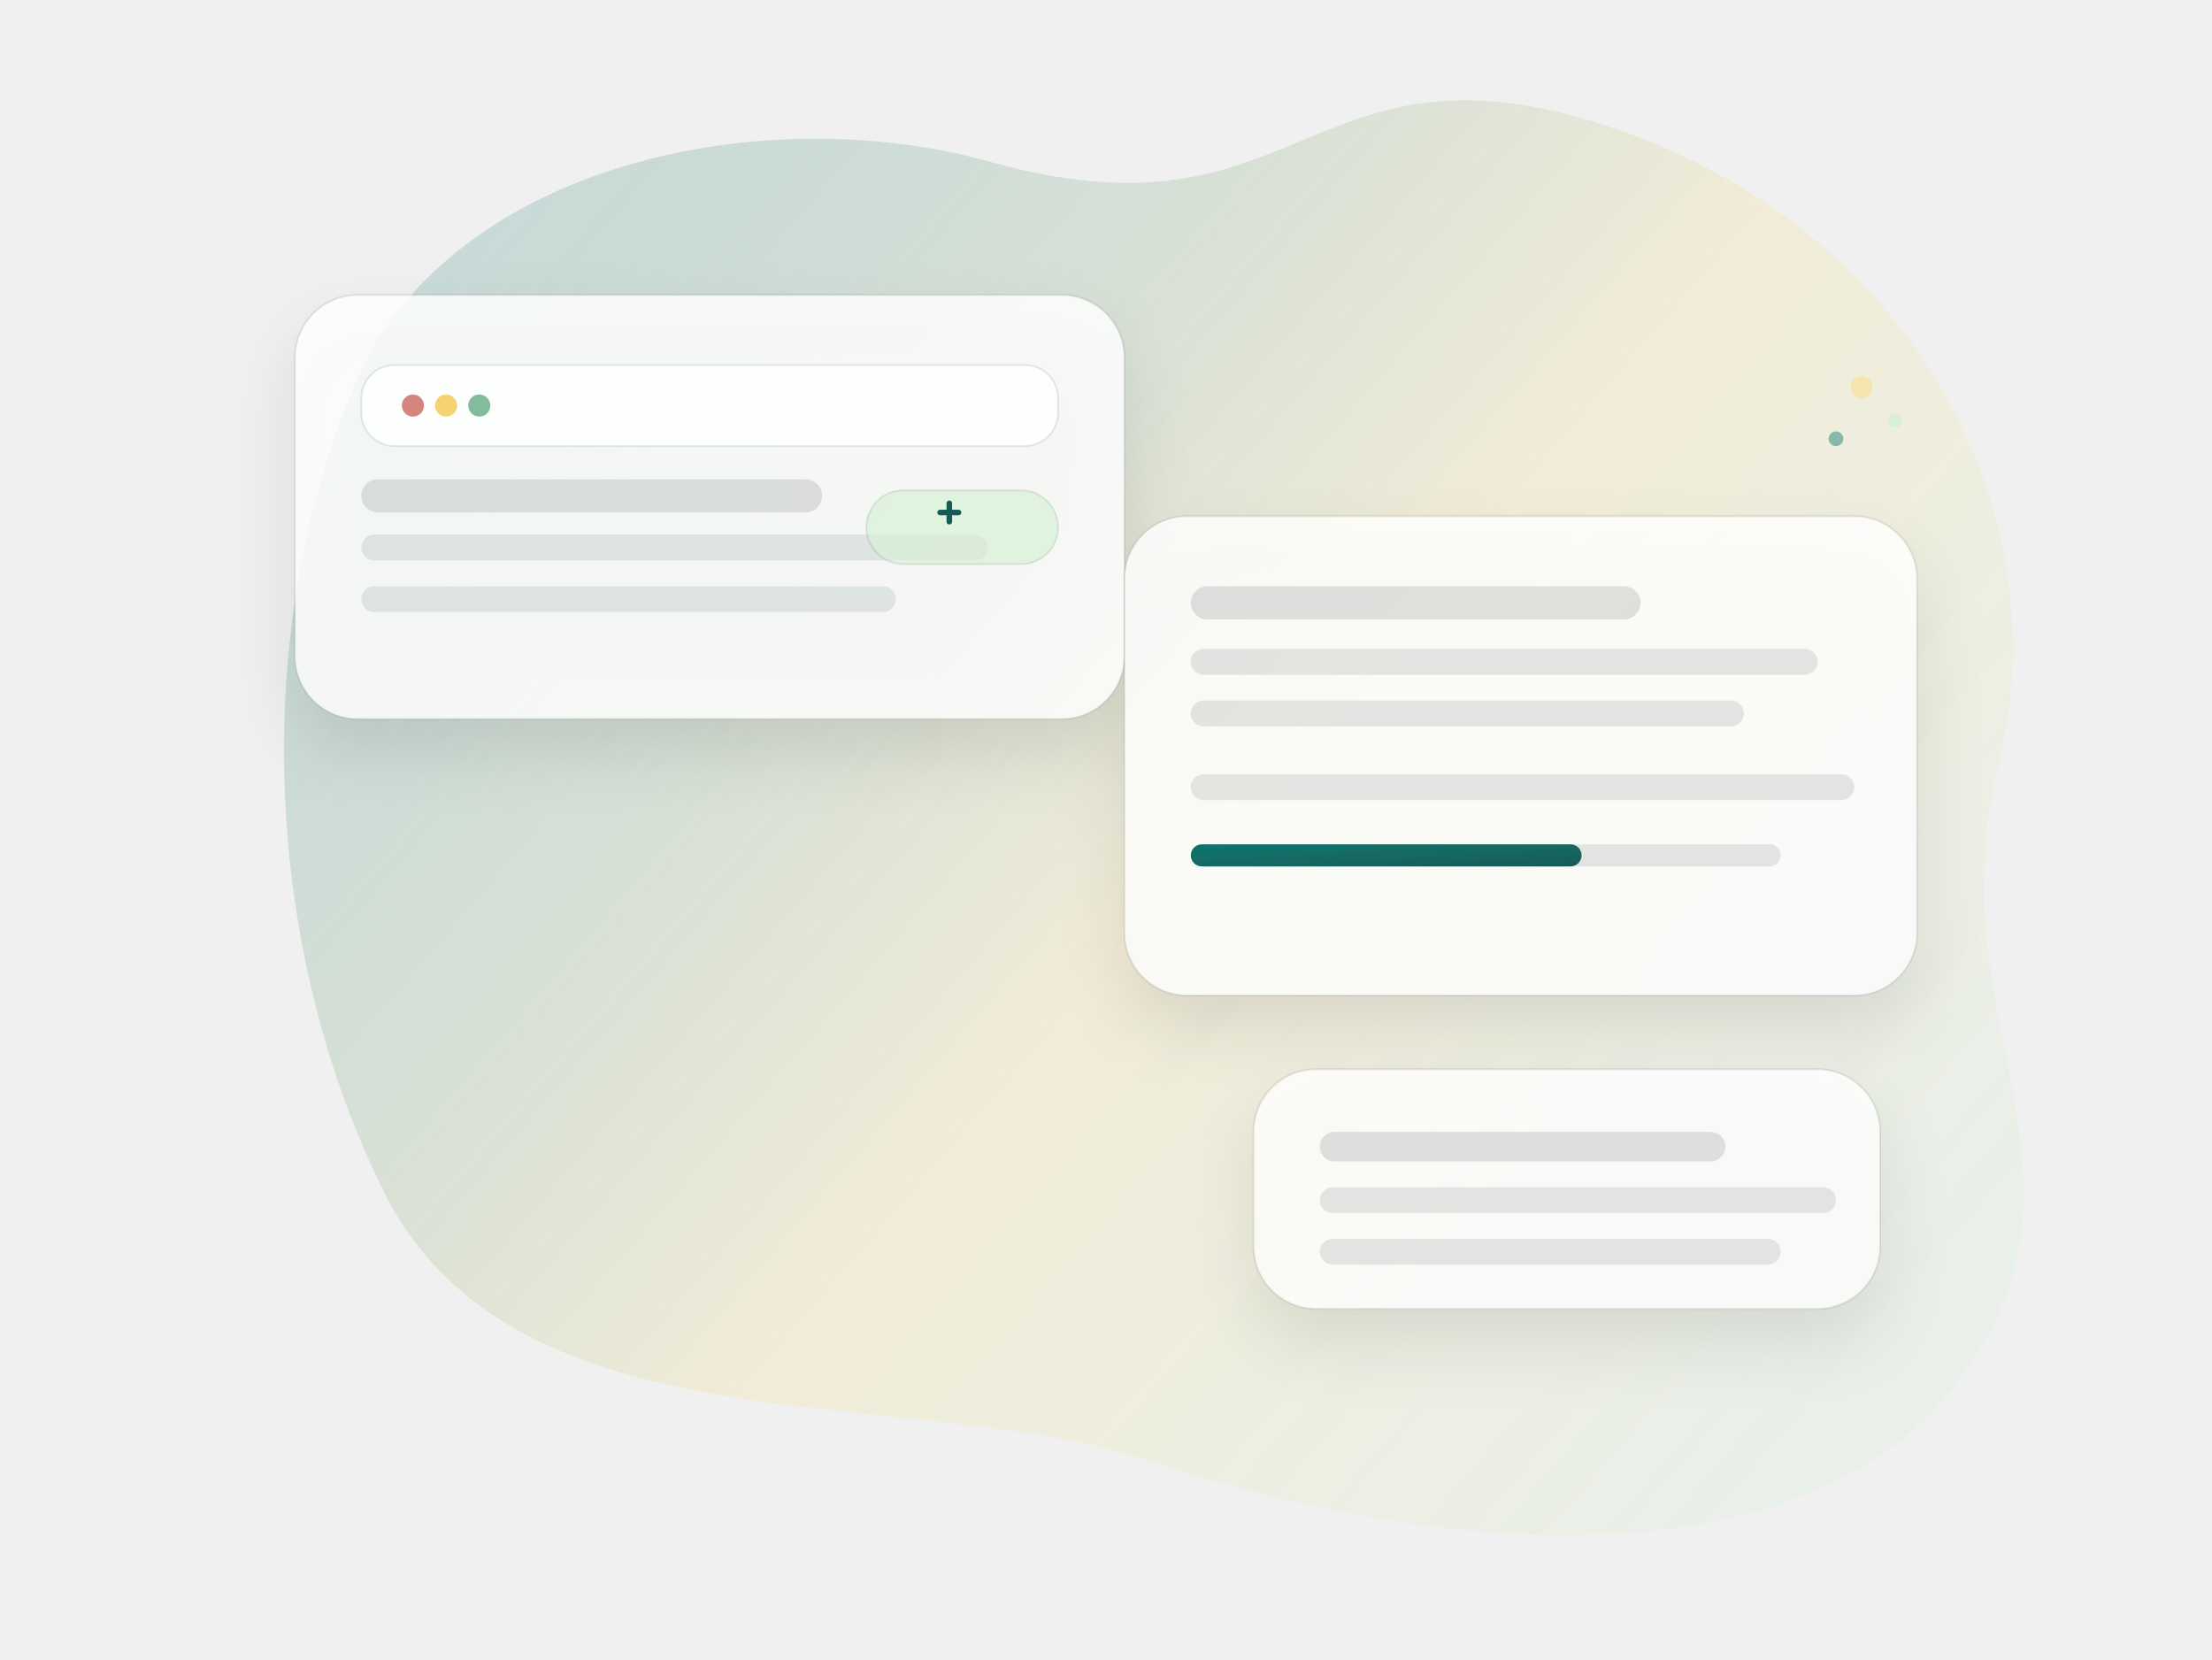
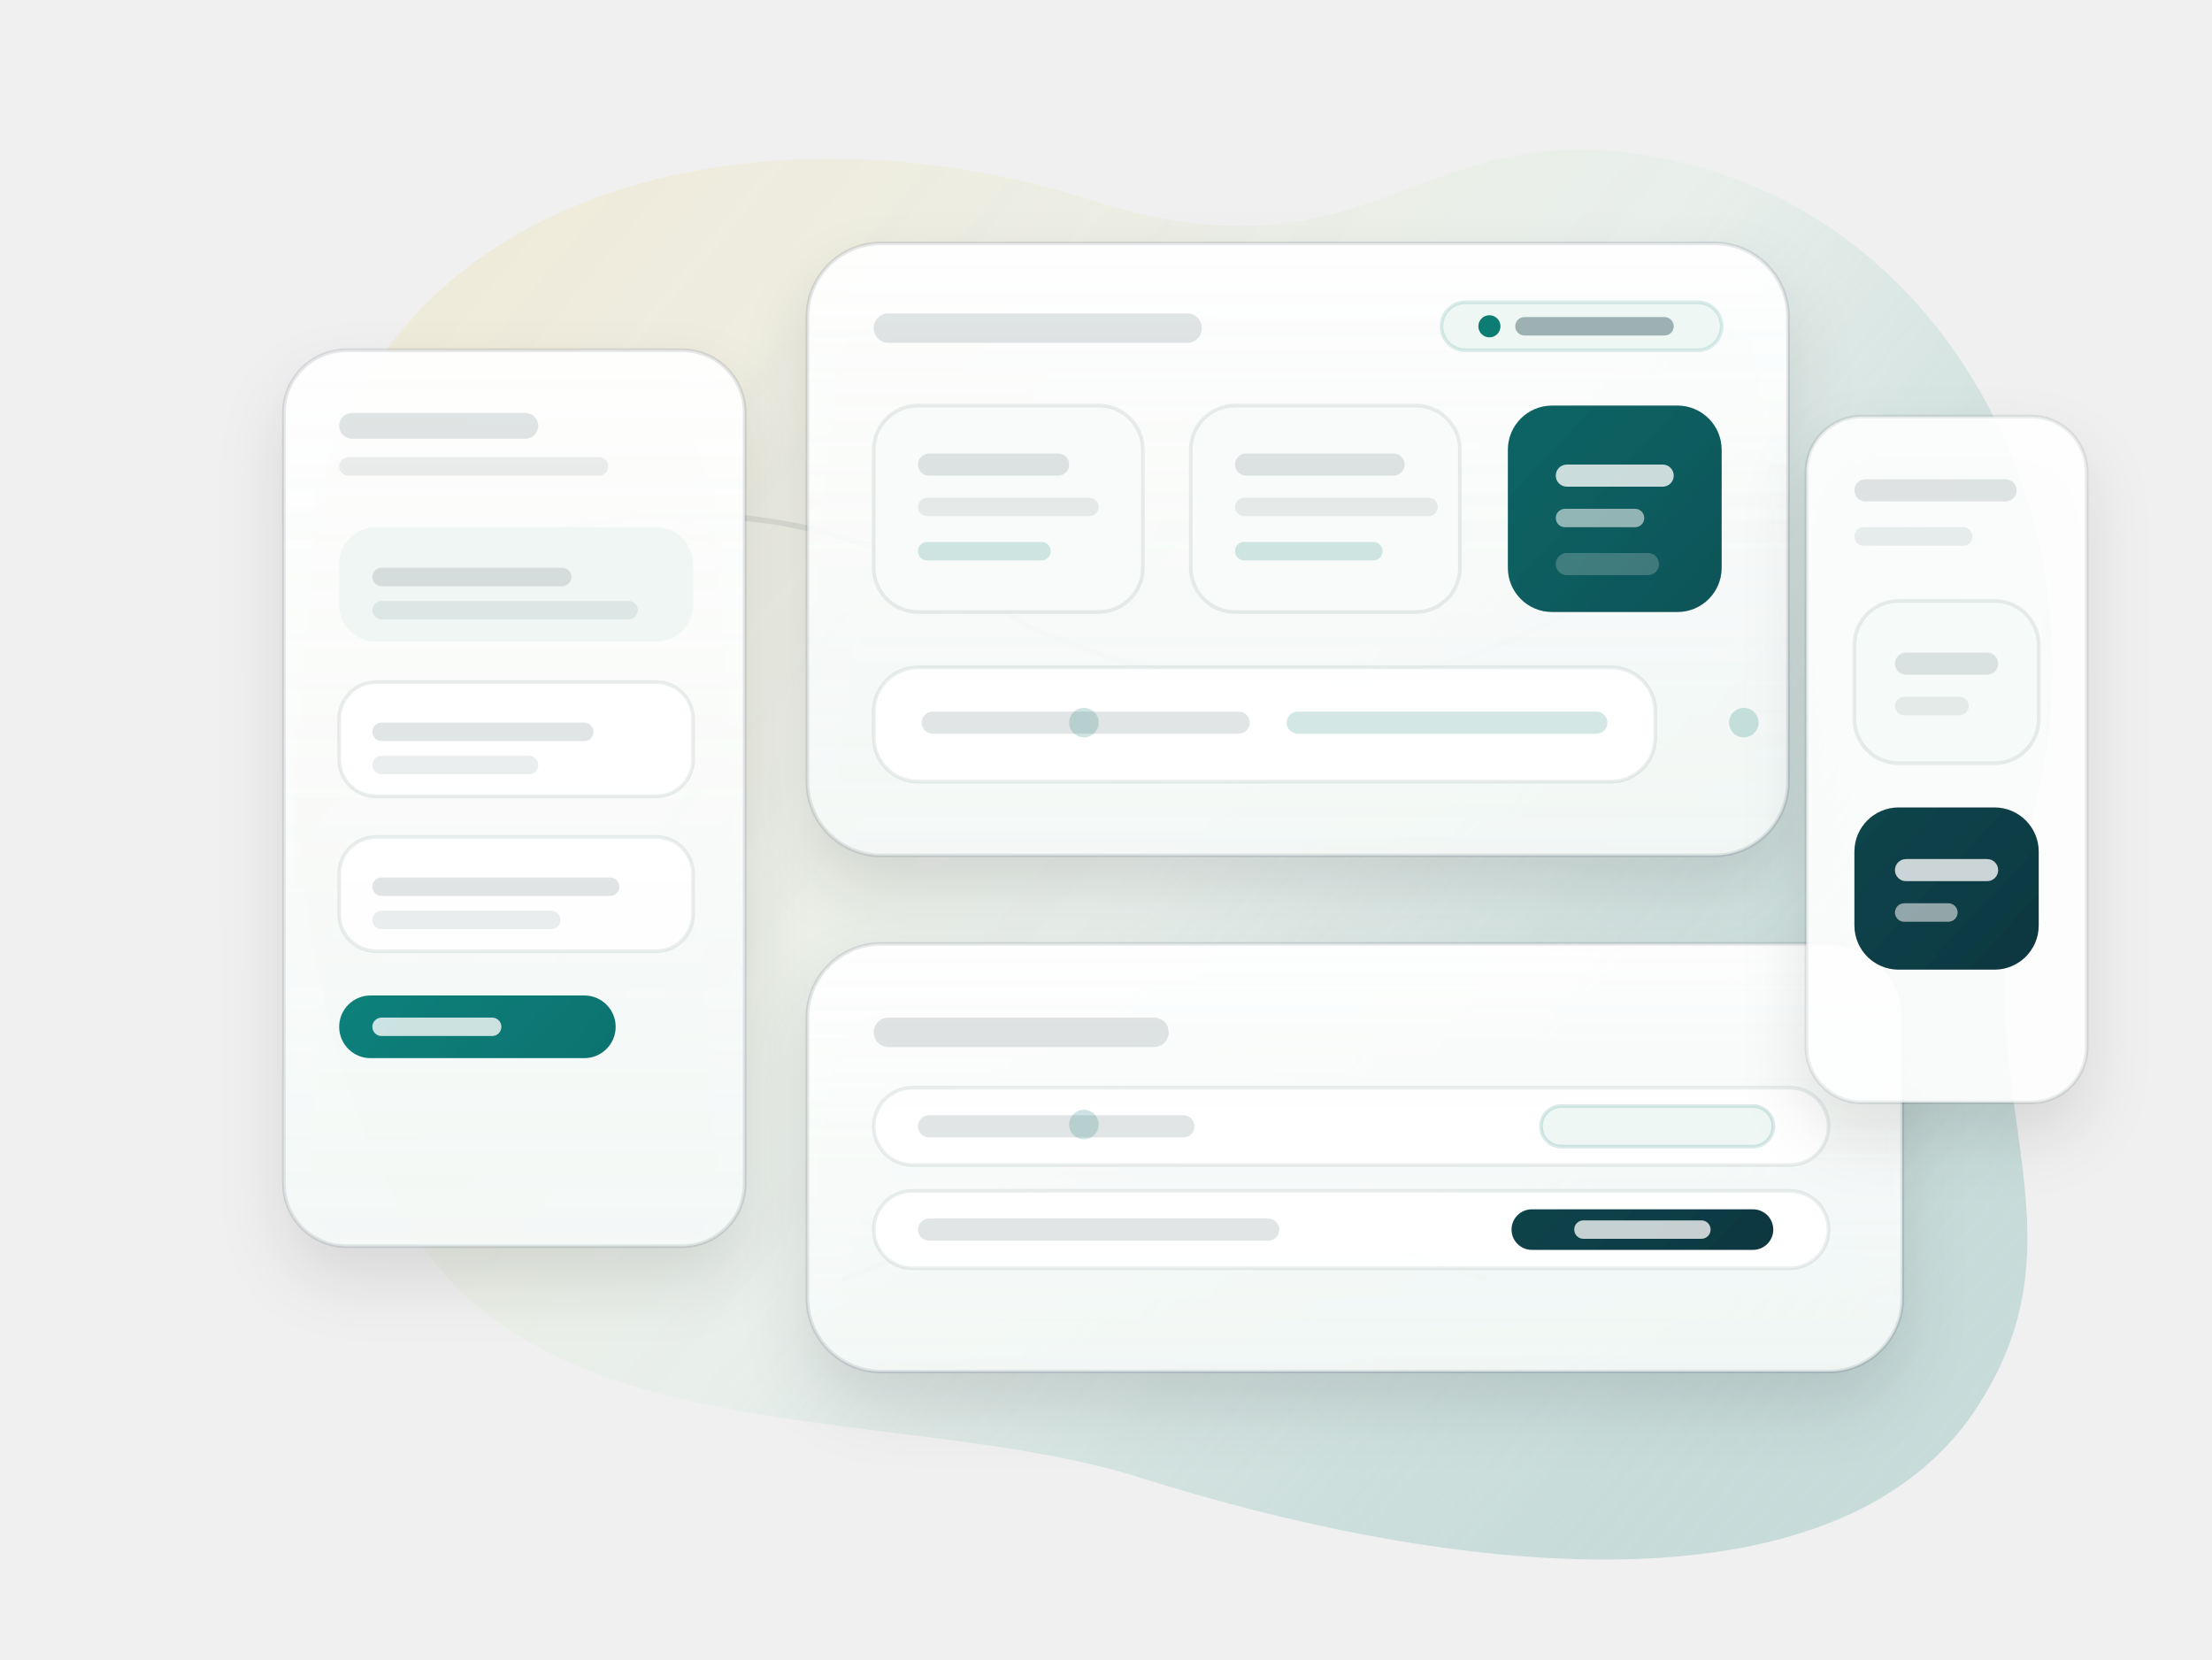
- <svg xmlns="http://www.w3.org/2000/svg" width="1200" height="900" viewBox="0 0 1200 900" fill="none" role="img" aria-label="Abstract OzEHR illustration">
+ <svg xmlns="http://www.w3.org/2000/svg" width="1200" height="900" viewBox="0 0 1200 900" fill="none" role="img" aria-label="Abstract OzEHR illustration showing coordinated workflow surfaces">
  <defs>
-     <linearGradient id="g1" x1="190" y1="110" x2="990" y2="800" gradientUnits="userSpaceOnUse">
-       <stop stop-color="#0F766E" stop-opacity="0.18" />
-       <stop offset="0.55" stop-color="#F4E4A8" stop-opacity="0.34" />
-       <stop offset="1" stop-color="#D8F0D9" stop-opacity="0.28" />
+     <linearGradient id="bg" x1="176" y1="112" x2="1028" y2="816" gradientUnits="userSpaceOnUse">
+       <stop stop-color="#F2E3B6" stop-opacity="0.42" />
+       <stop offset="0.52" stop-color="#DCEEE4" stop-opacity="0.36" />
+       <stop offset="1" stop-color="#0D7B72" stop-opacity="0.18" />
    </linearGradient>
-     <linearGradient id="brand" x1="0" y1="0" x2="1" y2="1">
-       <stop stop-color="#0F766E" />
-       <stop offset="1" stop-color="#185B57" />
+     <linearGradient id="brand" x1="336" y1="180" x2="918" y2="720" gradientUnits="userSpaceOnUse">
+       <stop stop-color="#119087" />
+       <stop offset="1" stop-color="#113741" />
    </linearGradient>
-     <filter id="shadow" x="-20%" y="-20%" width="140%" height="140%" color-interpolation-filters="sRGB">
-       <feDropShadow dx="0" dy="18" stdDeviation="18" flood-color="#0C1F1F" flood-opacity="0.12" />
+     <linearGradient id="surface" x1="0" y1="0" x2="0" y2="1">
+       <stop stop-color="#FFFFFF" stop-opacity="0.95" />
+       <stop offset="1" stop-color="#F6FBF9" stop-opacity="0.88" />
+     </linearGradient>
+     <filter id="shadow" x="-25%" y="-25%" width="150%" height="150%" color-interpolation-filters="sRGB">
+       <feDropShadow dx="0" dy="18" stdDeviation="18" flood-color="#0B2027" flood-opacity="0.12" />
    </filter>
  </defs>
-   <path d="M192 210C240 92 410 52 538 88C696 132 708 30 842 60C1020 102 1122 262 1084 416C1050 552 1144 634 1066 744C980 868 764 840 622 792C496 750 284 790 210 650C142 516 136 342 192 210Z" fill="url(#g1)" />
+   <path d="M192 218C262 84 446 62 590 108C752 160 768 54 912 88C1064 124 1148 296 1100 452C1058 590 1142 666 1068 770C986 882 772 850 620 802C488 760 290 792 218 658C152 534 142 354 192 218Z" fill="url(#bg)" />
+   <g opacity="0.72" stroke="#0C2631" stroke-opacity="0.12" stroke-width="3" stroke-linecap="round">
+     <path d="M284 292C382 266 468 280 558 340" />
+     <path d="M558 340C666 386 756 384 860 328" />
+     <path d="M458 694C564 648 684 648 806 694" />
+   </g>
  <g filter="url(#shadow)">
-     <rect x="160" y="160" width="450" height="230" rx="34" fill="rgba(255,255,255,0.82)" stroke="rgba(12,31,31,0.10)" />
-     <rect x="196" y="198" width="378" height="44" rx="18" fill="rgba(255,255,255,0.78)" stroke="rgba(12,31,31,0.10)" />
-     <circle cx="224" cy="220" r="6" fill="rgba(180,35,24,0.55)" />
-     <circle cx="242" cy="220" r="6" fill="rgba(240,176,0,0.55)" />
-     <circle cx="260" cy="220" r="6" fill="rgba(33,135,79,0.55)" />
-     <rect x="196" y="260" width="250" height="18" rx="9" fill="rgba(12,31,31,0.12)" />
-     <rect x="196" y="290" width="340" height="14" rx="7" fill="rgba(12,31,31,0.10)" />
-     <rect x="196" y="318" width="290" height="14" rx="7" fill="rgba(12,31,31,0.10)" />
-     <rect x="470" y="266" width="104" height="40" rx="20" fill="rgba(216,240,217,0.72)" stroke="rgba(12,31,31,0.10)" />
-     <path d="M510 278H520" stroke="#185B57" stroke-width="3" stroke-linecap="round" />
-     <path d="M515 273V283" stroke="#185B57" stroke-width="3" stroke-linecap="round" />
-     <rect x="610" y="280" width="430" height="260" rx="34" fill="rgba(255,255,255,0.80)" stroke="rgba(12,31,31,0.10)" />
-     <rect x="646" y="318" width="244" height="18" rx="9" fill="rgba(12,31,31,0.12)" />
-     <rect x="646" y="352" width="340" height="14" rx="7" fill="rgba(12,31,31,0.10)" />
-     <rect x="646" y="380" width="300" height="14" rx="7" fill="rgba(12,31,31,0.10)" />
-     <rect x="646" y="420" width="360" height="14" rx="7" fill="rgba(12,31,31,0.10)" />
-     <rect x="646" y="458" width="320" height="12" rx="6" fill="rgba(12,31,31,0.10)" />
-     <rect x="646" y="458" width="212" height="12" rx="6" fill="url(#brand)" />
-     <rect x="680" y="580" width="340" height="130" rx="34" fill="rgba(255,255,255,0.78)" stroke="rgba(12,31,31,0.10)" />
-     <rect x="716" y="614" width="220" height="16" rx="8" fill="rgba(12,31,31,0.12)" />
-     <rect x="716" y="644" width="280" height="14" rx="7" fill="rgba(12,31,31,0.10)" />
-     <rect x="716" y="672" width="250" height="14" rx="7" fill="rgba(12,31,31,0.10)" />
+     <rect x="154" y="190" width="250" height="486" rx="34" fill="url(#surface)" stroke="#0C2631" stroke-opacity="0.1" stroke-width="2" />
+     <rect x="184" y="224" width="108" height="14" rx="7" fill="#0C2631" fill-opacity="0.12" />
+     <rect x="184" y="248" width="146" height="10" rx="5" fill="#0C2631" fill-opacity="0.08" />
+     <rect x="184" y="286" width="192" height="62" rx="20" fill="#EFF6F4" />
+     <rect x="202" y="308" width="108" height="10" rx="5" fill="#0C2631" fill-opacity="0.12" />
+     <rect x="202" y="326" width="144" height="10" rx="5" fill="#0C2631" fill-opacity="0.08" />
+     <rect x="184" y="370" width="192" height="62" rx="20" fill="#FFFFFF" fill-opacity="0.9" stroke="#0C2631" stroke-opacity="0.08" stroke-width="2" />
+     <rect x="202" y="392" width="120" height="10" rx="5" fill="#0C2631" fill-opacity="0.12" />
+     <rect x="202" y="410" width="90" height="10" rx="5" fill="#0C2631" fill-opacity="0.08" />
+     <rect x="184" y="454" width="192" height="62" rx="20" fill="#FFFFFF" fill-opacity="0.9" stroke="#0C2631" stroke-opacity="0.08" stroke-width="2" />
+     <rect x="202" y="476" width="134" height="10" rx="5" fill="#0C2631" fill-opacity="0.12" />
+     <rect x="202" y="494" width="102" height="10" rx="5" fill="#0C2631" fill-opacity="0.08" />
+     <rect x="184" y="540" width="150" height="34" rx="17" fill="url(#brand)" />
+     <rect x="202" y="552" width="70" height="10" rx="5" fill="#FFFFFF" fill-opacity="0.78" />
  </g>
-   <g opacity="0.9">
-     <circle cx="1010" cy="210" r="6" fill="#F4E4A8" />
-     <circle cx="1028" cy="228" r="4" fill="#D8F0D9" />
-     <circle cx="996" cy="238" r="4" fill="#0F766E" fill-opacity="0.5" />
-     <animateTransform attributeName="transform" type="rotate" from="0 1010 230" to="360 1010 230" dur="18s" repeatCount="indefinite" />
+   <g filter="url(#shadow)">
+     <rect x="438" y="132" width="532" height="332" rx="40" fill="url(#surface)" stroke="#0C2631" stroke-opacity="0.1" stroke-width="2" />
+     <rect x="474" y="170" width="178" height="16" rx="8" fill="#0C2631" fill-opacity="0.12" />
+     <rect x="782" y="164" width="152" height="26" rx="13" fill="#EEF7F3" stroke="#0D7B72" stroke-opacity="0.14" stroke-width="2" />
+     <circle cx="808" cy="177" r="6" fill="#0D7B72" />
+     <rect x="822" y="172" width="86" height="10" rx="5" fill="#113741" fill-opacity="0.36" />
+     <rect x="474" y="220" width="146" height="112" rx="24" fill="#F8FBFA" stroke="#0C2631" stroke-opacity="0.08" stroke-width="2" />
+     <rect x="498" y="246" width="82" height="12" rx="6" fill="#0C2631" fill-opacity="0.12" />
+     <rect x="498" y="270" width="98" height="10" rx="5" fill="#0C2631" fill-opacity="0.08" />
+     <rect x="498" y="294" width="72" height="10" rx="5" fill="#0D7B72" fill-opacity="0.18" />
+     <rect x="646" y="220" width="146" height="112" rx="24" fill="#F8FBFA" stroke="#0C2631" stroke-opacity="0.08" stroke-width="2" />
+     <rect x="670" y="246" width="92" height="12" rx="6" fill="#0C2631" fill-opacity="0.12" />
+     <rect x="670" y="270" width="110" height="10" rx="5" fill="#0C2631" fill-opacity="0.08" />
+     <rect x="670" y="294" width="80" height="10" rx="5" fill="#0D7B72" fill-opacity="0.18" />
+     <rect x="818" y="220" width="116" height="112" rx="24" fill="url(#brand)" />
+     <rect x="844" y="252" width="64" height="12" rx="6" fill="#FFFFFF" fill-opacity="0.78" />
+     <rect x="844" y="276" width="48" height="10" rx="5" fill="#FFFFFF" fill-opacity="0.54" />
+     <rect x="844" y="300" width="56" height="12" rx="6" fill="#FFFFFF" fill-opacity="0.2" />
+     <rect x="474" y="362" width="424" height="62" rx="24" fill="#FFFFFF" fill-opacity="0.9" stroke="#0C2631" stroke-opacity="0.08" stroke-width="2" />
+     <rect x="500" y="386" width="178" height="12" rx="6" fill="#0C2631" fill-opacity="0.12" />
+     <rect x="698" y="386" width="174" height="12" rx="6" fill="#0D7B72" fill-opacity="0.18" />
+   </g>
+   <g filter="url(#shadow)">
+     <rect x="438" y="512" width="594" height="232" rx="40" fill="url(#surface)" stroke="#0C2631" stroke-opacity="0.1" stroke-width="2" />
+     <rect x="474" y="552" width="160" height="16" rx="8" fill="#0C2631" fill-opacity="0.12" />
+     <rect x="474" y="590" width="518" height="42" rx="21" fill="#FFFFFF" fill-opacity="0.92" stroke="#0C2631" stroke-opacity="0.08" stroke-width="2" />
+     <rect x="498" y="605" width="150" height="12" rx="6" fill="#0C2631" fill-opacity="0.12" />
+     <rect x="836" y="600" width="126" height="22" rx="11" fill="#EEF7F3" stroke="#0D7B72" stroke-opacity="0.16" stroke-width="2" />
+     <rect x="474" y="646" width="518" height="42" rx="21" fill="#FFFFFF" fill-opacity="0.92" stroke="#0C2631" stroke-opacity="0.08" stroke-width="2" />
+     <rect x="498" y="661" width="196" height="12" rx="6" fill="#0C2631" fill-opacity="0.12" />
+     <rect x="820" y="656" width="142" height="22" rx="11" fill="url(#brand)" />
+     <rect x="854" y="662" width="74" height="10" rx="5" fill="#FFFFFF" fill-opacity="0.76" />
+   </g>
+   <g filter="url(#shadow)">
+     <rect x="980" y="226" width="152" height="372" rx="30" fill="#FFFFFF" fill-opacity="0.9" stroke="#0C2631" stroke-opacity="0.08" stroke-width="2" />
+     <rect x="1006" y="260" width="88" height="12" rx="6" fill="#0C2631" fill-opacity="0.12" />
+     <rect x="1006" y="286" width="64" height="10" rx="5" fill="#0C2631" fill-opacity="0.08" />
+     <rect x="1006" y="326" width="100" height="88" rx="24" fill="#F6FBF9" stroke="#0C2631" stroke-opacity="0.08" stroke-width="2" />
+     <rect x="1028" y="354" width="56" height="12" rx="6" fill="#0C2631" fill-opacity="0.12" />
+     <rect x="1028" y="378" width="40" height="10" rx="5" fill="#0C2631" fill-opacity="0.08" />
+     <rect x="1006" y="438" width="100" height="88" rx="24" fill="url(#brand)" />
+     <rect x="1028" y="466" width="56" height="12" rx="6" fill="#FFFFFF" fill-opacity="0.78" />
+     <rect x="1028" y="490" width="34" height="10" rx="5" fill="#FFFFFF" fill-opacity="0.54" />
+   </g>
+   <g fill="#0D7B72" fill-opacity="0.2">
+     <circle cx="588" cy="392" r="8" />
+     <circle cx="588" cy="610" r="8" />
+     <circle cx="946" cy="392" r="8" />
  </g>
</svg>
